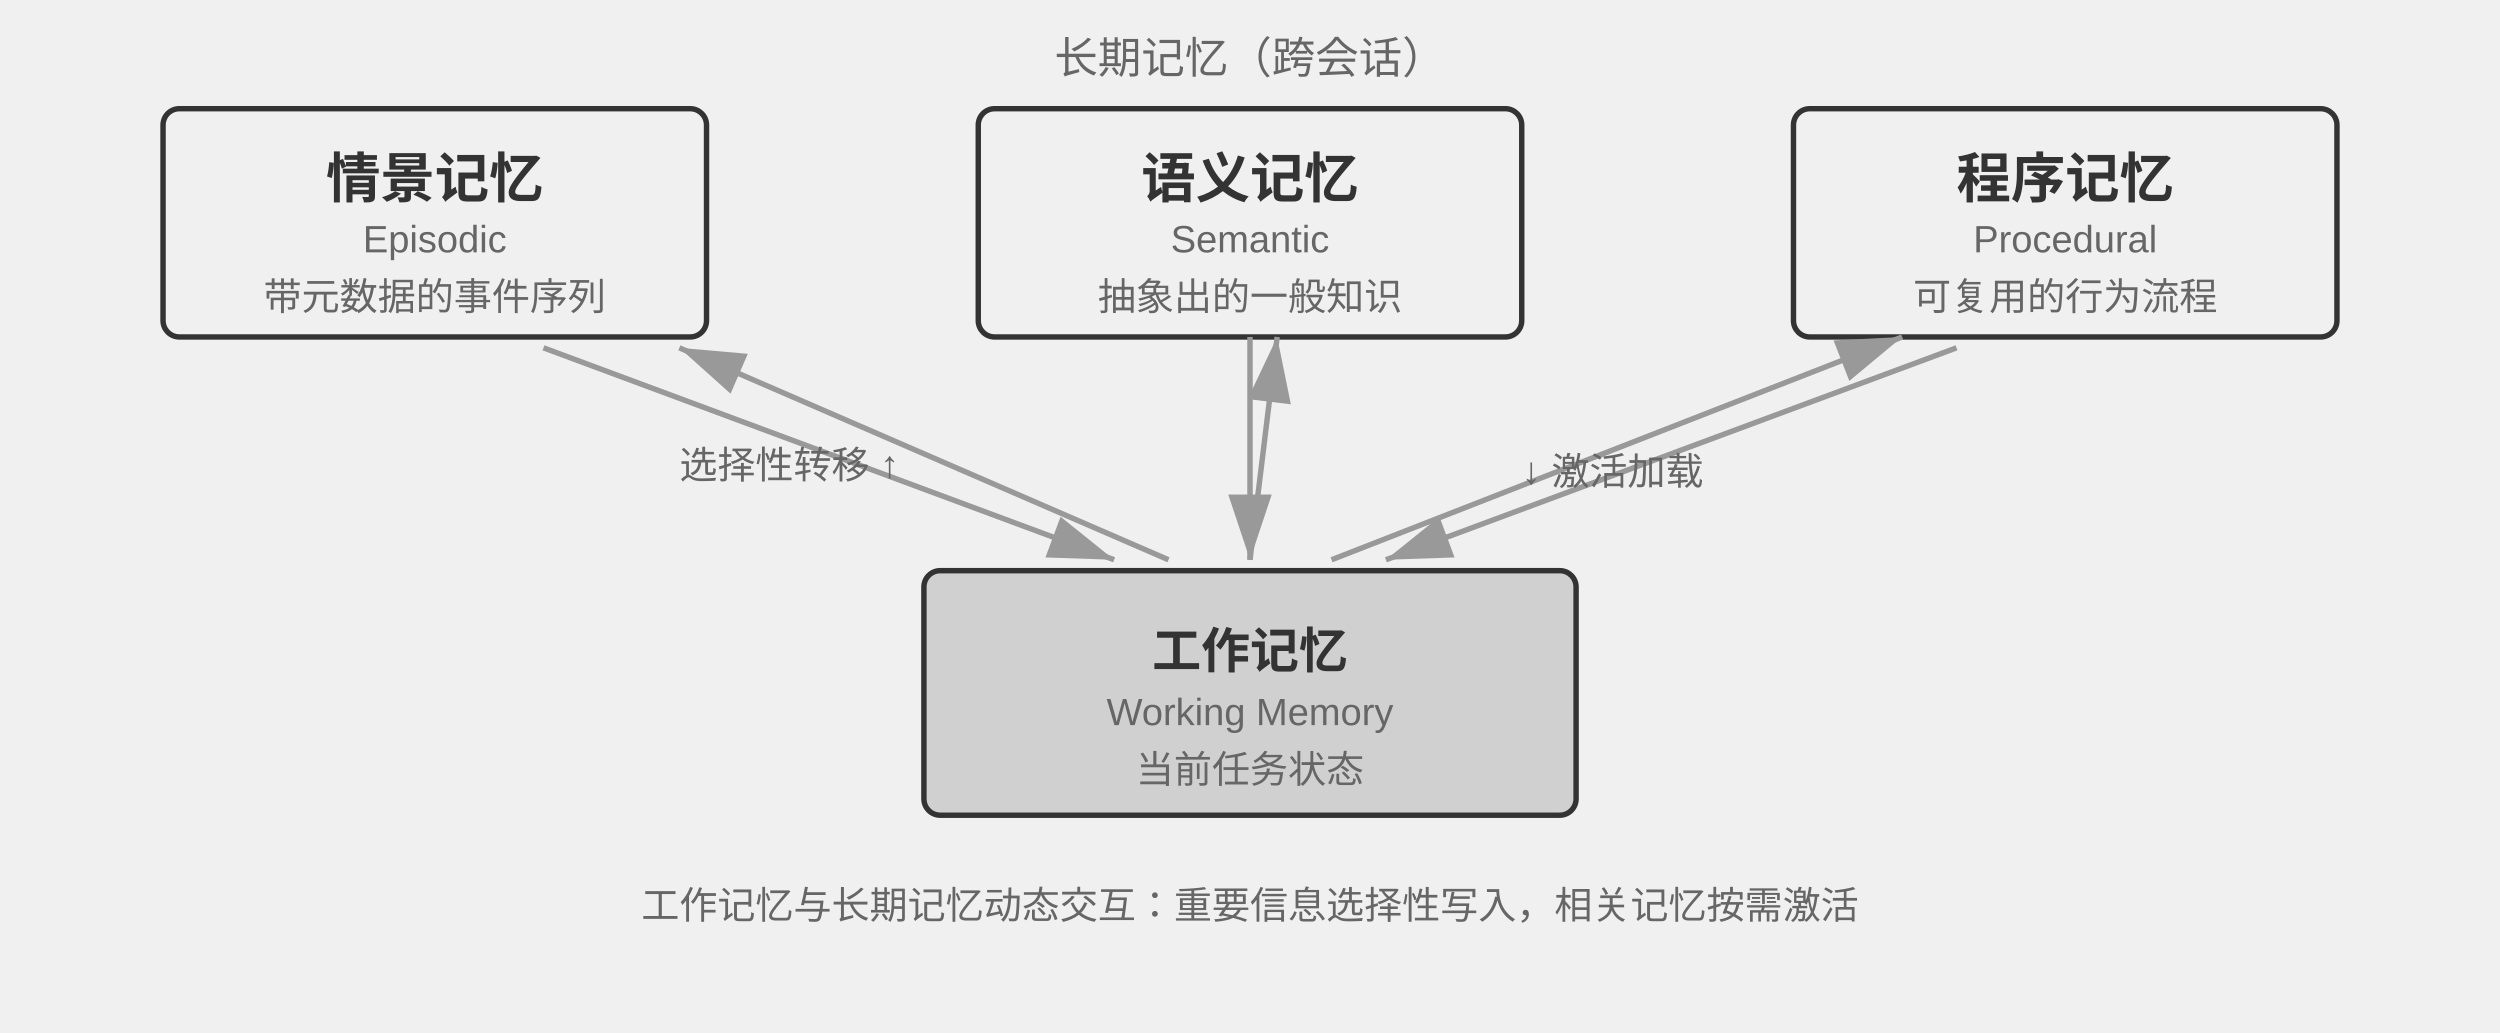
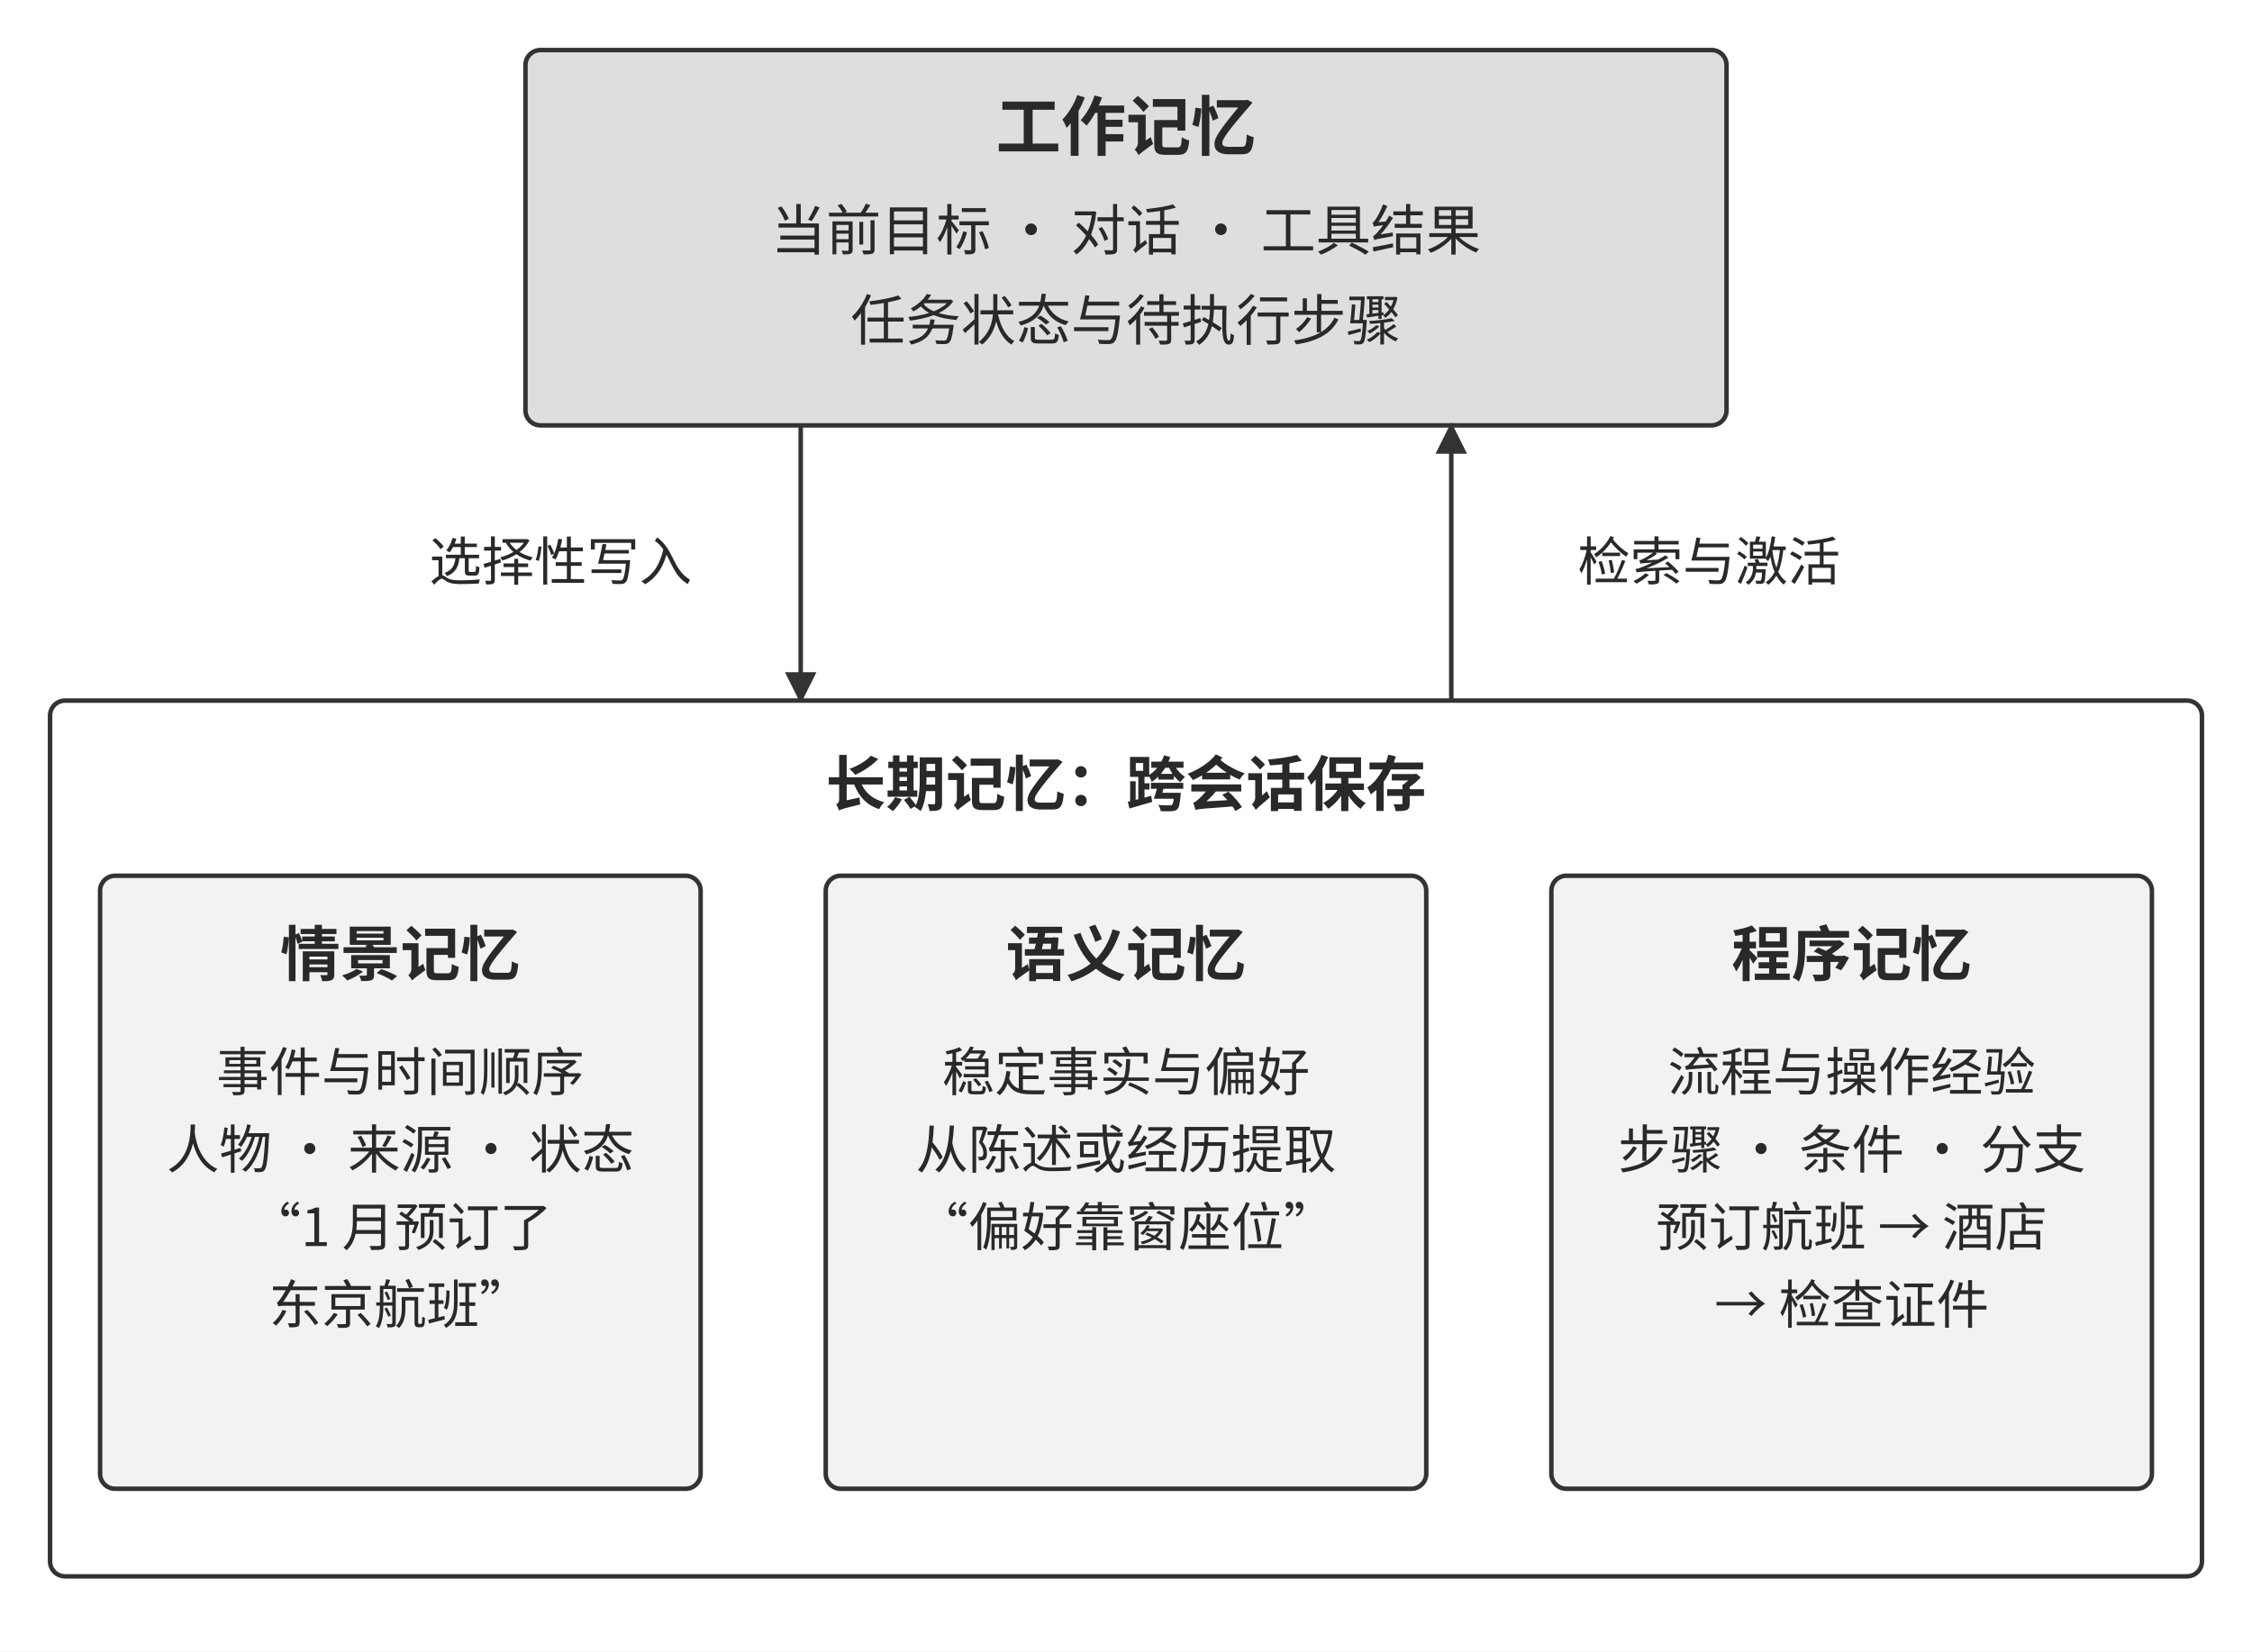
- <svg xmlns="http://www.w3.org/2000/svg" viewBox="0 40 920 380" width="920" height="380" style="background:#ffffff">
+ <svg xmlns="http://www.w3.org/2000/svg" width="150mm" height="110.00mm" viewBox="0 0 900 660" role="img" aria-labelledby="title desc">
  <defs>
-     <marker id="ah" markerWidth="12" markerHeight="8" refX="12" refY="4" orient="auto">
-       <polygon points="0 0, 12 4, 0 8" fill="#333333" />
-     </marker>
-     <marker id="ah-light" markerWidth="12" markerHeight="8" refX="12" refY="4" orient="auto">
-       <polygon points="0 0, 12 4, 0 8" fill="#999999" />
+     <marker id="arrow" viewBox="0 0 10 10" refX="9" refY="5" markerWidth="7" markerHeight="7" orient="auto-start-reverse">
+       <path d="M0 0 L10 5 L0 10 Z" fill="#333333" />
    </marker>
  </defs>
-   <rect x="340" y="250" width="240" height="90" rx="6" fill="#d0d0d0" stroke="#333333" stroke-width="2" />
-   <text x="460" y="278" font-family="Arial, 'Helvetica Neue', Helvetica, 'PingFang SC', 'Microsoft YaHei', sans-serif" font-size="18" fill="#333333" text-anchor="middle" dominant-baseline="central" font-weight="bold">工作记忆</text>
-   <text x="460" y="302" font-family="Arial, 'Helvetica Neue', Helvetica, 'PingFang SC', 'Microsoft YaHei', sans-serif" font-size="14" fill="#666666" text-anchor="middle" dominant-baseline="central" font-weight="normal">Working Memory</text>
-   <text x="460" y="322" font-family="Arial, 'Helvetica Neue', Helvetica, 'PingFang SC', 'Microsoft YaHei', sans-serif" font-size="14" fill="#666666" text-anchor="middle" dominant-baseline="central" font-weight="normal">当前任务状态</text>
-   <rect x="60" y="80" width="200" height="84" rx="6" fill="#f0f0f0" stroke="#333333" stroke-width="2" />
-   <text x="160" y="104" font-family="Arial, 'Helvetica Neue', Helvetica, 'PingFang SC', 'Microsoft YaHei', sans-serif" font-size="20" fill="#333333" text-anchor="middle" dominant-baseline="central" font-weight="bold">情景记忆</text>
-   <text x="160" y="128" font-family="Arial, 'Helvetica Neue', Helvetica, 'PingFang SC', 'Microsoft YaHei', sans-serif" font-size="14" fill="#666666" text-anchor="middle" dominant-baseline="central" font-weight="normal">Episodic</text>
-   <text x="160" y="148" font-family="Arial, 'Helvetica Neue', Helvetica, 'PingFang SC', 'Microsoft YaHei', sans-serif" font-size="14" fill="#666666" text-anchor="middle" dominant-baseline="central" font-weight="normal">带元数据的事件序列</text>
-   <rect x="360" y="80" width="200" height="84" rx="6" fill="#f0f0f0" stroke="#333333" stroke-width="2" />
-   <text x="460" y="104" font-family="Arial, 'Helvetica Neue', Helvetica, 'PingFang SC', 'Microsoft YaHei', sans-serif" font-size="20" fill="#333333" text-anchor="middle" dominant-baseline="central" font-weight="bold">语义记忆</text>
-   <text x="460" y="128" font-family="Arial, 'Helvetica Neue', Helvetica, 'PingFang SC', 'Microsoft YaHei', sans-serif" font-size="14" fill="#666666" text-anchor="middle" dominant-baseline="central" font-weight="normal">Semantic</text>
-   <text x="460" y="148" font-family="Arial, 'Helvetica Neue', Helvetica, 'PingFang SC', 'Microsoft YaHei', sans-serif" font-size="14" fill="#666666" text-anchor="middle" dominant-baseline="central" font-weight="normal">抽象出的一般知识</text>
-   <rect x="660" y="80" width="200" height="84" rx="6" fill="#f0f0f0" stroke="#333333" stroke-width="2" />
-   <text x="760" y="104" font-family="Arial, 'Helvetica Neue', Helvetica, 'PingFang SC', 'Microsoft YaHei', sans-serif" font-size="20" fill="#333333" text-anchor="middle" dominant-baseline="central" font-weight="bold">程序记忆</text>
-   <text x="760" y="128" font-family="Arial, 'Helvetica Neue', Helvetica, 'PingFang SC', 'Microsoft YaHei', sans-serif" font-size="14" fill="#666666" text-anchor="middle" dominant-baseline="central" font-weight="normal">Procedural</text>
-   <text x="760" y="148" font-family="Arial, 'Helvetica Neue', Helvetica, 'PingFang SC', 'Microsoft YaHei', sans-serif" font-size="14" fill="#666666" text-anchor="middle" dominant-baseline="central" font-weight="normal">可复用的行为流程</text>
-   <line x1="200" y1="168" x2="410" y2="246" stroke="#999999" stroke-width="2" marker-end="url(#ah-light)" />
-   <line x1="430" y1="246" x2="250" y2="168" stroke="#999999" stroke-width="2" marker-end="url(#ah-light)" />
-   <line x1="460" y1="164" x2="460" y2="246" stroke="#999999" stroke-width="2" marker-end="url(#ah-light)" />
-   <line x1="460" y1="246" x2="470" y2="164" stroke="#999999" stroke-width="2" marker-end="url(#ah-light)" />
-   <line x1="720" y1="168" x2="510" y2="246" stroke="#999999" stroke-width="2" marker-end="url(#ah-light)" />
-   <line x1="490" y1="246" x2="700" y2="164" stroke="#999999" stroke-width="2" marker-end="url(#ah-light)" />
-   <text x="250" y="210" font-family="Arial, 'Helvetica Neue', Helvetica, 'PingFang SC', 'Microsoft YaHei', sans-serif" font-size="14" fill="#666666" text-anchor="start" dominant-baseline="central" font-weight="normal">选择性转移 ↑</text>
-   <text x="560" y="210" font-family="Arial, 'Helvetica Neue', Helvetica, 'PingFang SC', 'Microsoft YaHei', sans-serif" font-size="14" fill="#666666" text-anchor="start" dominant-baseline="central" font-weight="normal">↓ 激活加载</text>
-   <text x="460" y="60" font-family="Arial, 'Helvetica Neue', Helvetica, 'PingFang SC', 'Microsoft YaHei', sans-serif" font-size="16" fill="#666666" text-anchor="middle" dominant-baseline="central" font-weight="normal">长期记忆（跨会话）</text>
-   <text x="460" y="372" font-family="Arial, 'Helvetica Neue', Helvetica, 'PingFang SC', 'Microsoft YaHei', sans-serif" font-size="14" fill="#666666" text-anchor="middle" dominant-baseline="central" font-weight="normal">工作记忆与长期记忆动态交互：重要信息选择性写入，相关记忆按需激活</text>
+   <rect width="900" height="660" fill="#ffffff" />
+   <rect x="210" y="20" width="480" height="150" rx="6" fill="#dedede" stroke="#333333" stroke-width="1.8" />
+   <text x="450" y="60" text-anchor="middle" font-family="Noto Sans CJK SC,Source Han Sans CN,Microsoft YaHei,sans-serif" font-size="26" font-weight="700" fill="#292929">工作记忆</text>
+   <text x="450" y="100" text-anchor="middle" font-family="Noto Sans CJK SC,Source Han Sans CN,Microsoft YaHei,sans-serif" font-size="22" font-weight="400" fill="#292929">当前目标 · 对话 · 工具结果</text>
+   <text x="450" y="136" text-anchor="middle" font-family="Noto Sans CJK SC,Source Han Sans CN,Microsoft YaHei,sans-serif" font-size="22" font-weight="400" fill="#292929">任务状态与待执行步骤</text>
+   <path d="M 320 170 L 320 280" fill="none" stroke="#333333" stroke-width="1.8" marker-end="url(#arrow)" />
+   <text x="224" y="232" text-anchor="middle" font-family="Noto Sans CJK SC,Source Han Sans CN,Microsoft YaHei,sans-serif" font-size="21" font-weight="400" fill="#292929">选择性写入</text>
+   <path d="M 580 280 L 580 170" fill="none" stroke="#333333" stroke-width="1.8" marker-end="url(#arrow)" />
+   <text x="683" y="232" text-anchor="middle" font-family="Noto Sans CJK SC,Source Han Sans CN,Microsoft YaHei,sans-serif" font-size="21" font-weight="400" fill="#292929">检索与激活</text>
+   <rect x="20" y="280" width="860" height="350" rx="6" fill="#ffffff" stroke="#333333" stroke-width="1.8" />
+   <text x="450" y="322" text-anchor="middle" font-family="Noto Sans CJK SC,Source Han Sans CN,Microsoft YaHei,sans-serif" font-size="24" font-weight="700" fill="#292929">长期记忆：跨会话保存</text>
+   <rect x="40" y="350" width="240" height="245" rx="6" fill="#f2f2f2" stroke="#333333" stroke-width="1.8" />
+   <text x="160" y="390" text-anchor="middle" font-family="Noto Sans CJK SC,Source Han Sans CN,Microsoft YaHei,sans-serif" font-size="24" font-weight="700" fill="#292929">情景记忆</text>
+   <text x="160" y="436" text-anchor="middle" font-family="Noto Sans CJK SC,Source Han Sans CN,Microsoft YaHei,sans-serif" font-size="21" font-weight="400" fill="#292929">事件与时间顺序</text>
+   <text x="160" y="467" text-anchor="middle" font-family="Noto Sans CJK SC,Source Han Sans CN,Microsoft YaHei,sans-serif" font-size="21" font-weight="400" fill="#292929">人物 · 来源 · 状态</text>
+   <text x="160" y="498" text-anchor="middle" font-family="Noto Sans CJK SC,Source Han Sans CN,Microsoft YaHei,sans-serif" font-size="21" font-weight="400" fill="#292929">“1 月预订了</text>
+   <text x="160" y="529" text-anchor="middle" font-family="Noto Sans CJK SC,Source Han Sans CN,Microsoft YaHei,sans-serif" font-size="21" font-weight="400" fill="#292929">东京航班”</text>
+   <rect x="330" y="350" width="240" height="245" rx="6" fill="#f2f2f2" stroke="#333333" stroke-width="1.8" />
+   <text x="450" y="390" text-anchor="middle" font-family="Noto Sans CJK SC,Source Han Sans CN,Microsoft YaHei,sans-serif" font-size="24" font-weight="700" fill="#292929">语义记忆</text>
+   <text x="450" y="436" text-anchor="middle" font-family="Noto Sans CJK SC,Source Han Sans CN,Microsoft YaHei,sans-serif" font-size="21" font-weight="400" fill="#292929">稳定事实与偏好</text>
+   <text x="450" y="467" text-anchor="middle" font-family="Noto Sans CJK SC,Source Han Sans CN,Microsoft YaHei,sans-serif" font-size="21" font-weight="400" fill="#292929">从陈述或经历提取</text>
+   <text x="450" y="498" text-anchor="middle" font-family="Noto Sans CJK SC,Source Han Sans CN,Microsoft YaHei,sans-serif" font-size="21" font-weight="400" fill="#292929">“偏好靠窗座位”</text>
+   <rect x="620" y="350" width="240" height="245" rx="6" fill="#f2f2f2" stroke="#333333" stroke-width="1.8" />
+   <text x="740" y="390" text-anchor="middle" font-family="Noto Sans CJK SC,Source Han Sans CN,Microsoft YaHei,sans-serif" font-size="24" font-weight="700" fill="#292929">程序记忆</text>
+   <text x="740" y="436" text-anchor="middle" font-family="Noto Sans CJK SC,Source Han Sans CN,Microsoft YaHei,sans-serif" font-size="21" font-weight="400" fill="#292929">流程与操作经验</text>
+   <text x="740" y="467" text-anchor="middle" font-family="Noto Sans CJK SC,Source Han Sans CN,Microsoft YaHei,sans-serif" font-size="21" font-weight="400" fill="#292929">步骤 · 条件 · 分支</text>
+   <text x="740" y="498" text-anchor="middle" font-family="Noto Sans CJK SC,Source Han Sans CN,Microsoft YaHei,sans-serif" font-size="21" font-weight="400" fill="#292929">预订航班 → 酒店</text>
+   <text x="740" y="529" text-anchor="middle" font-family="Noto Sans CJK SC,Source Han Sans CN,Microsoft YaHei,sans-serif" font-size="21" font-weight="400" fill="#292929">→ 检查证件</text>
</svg>
